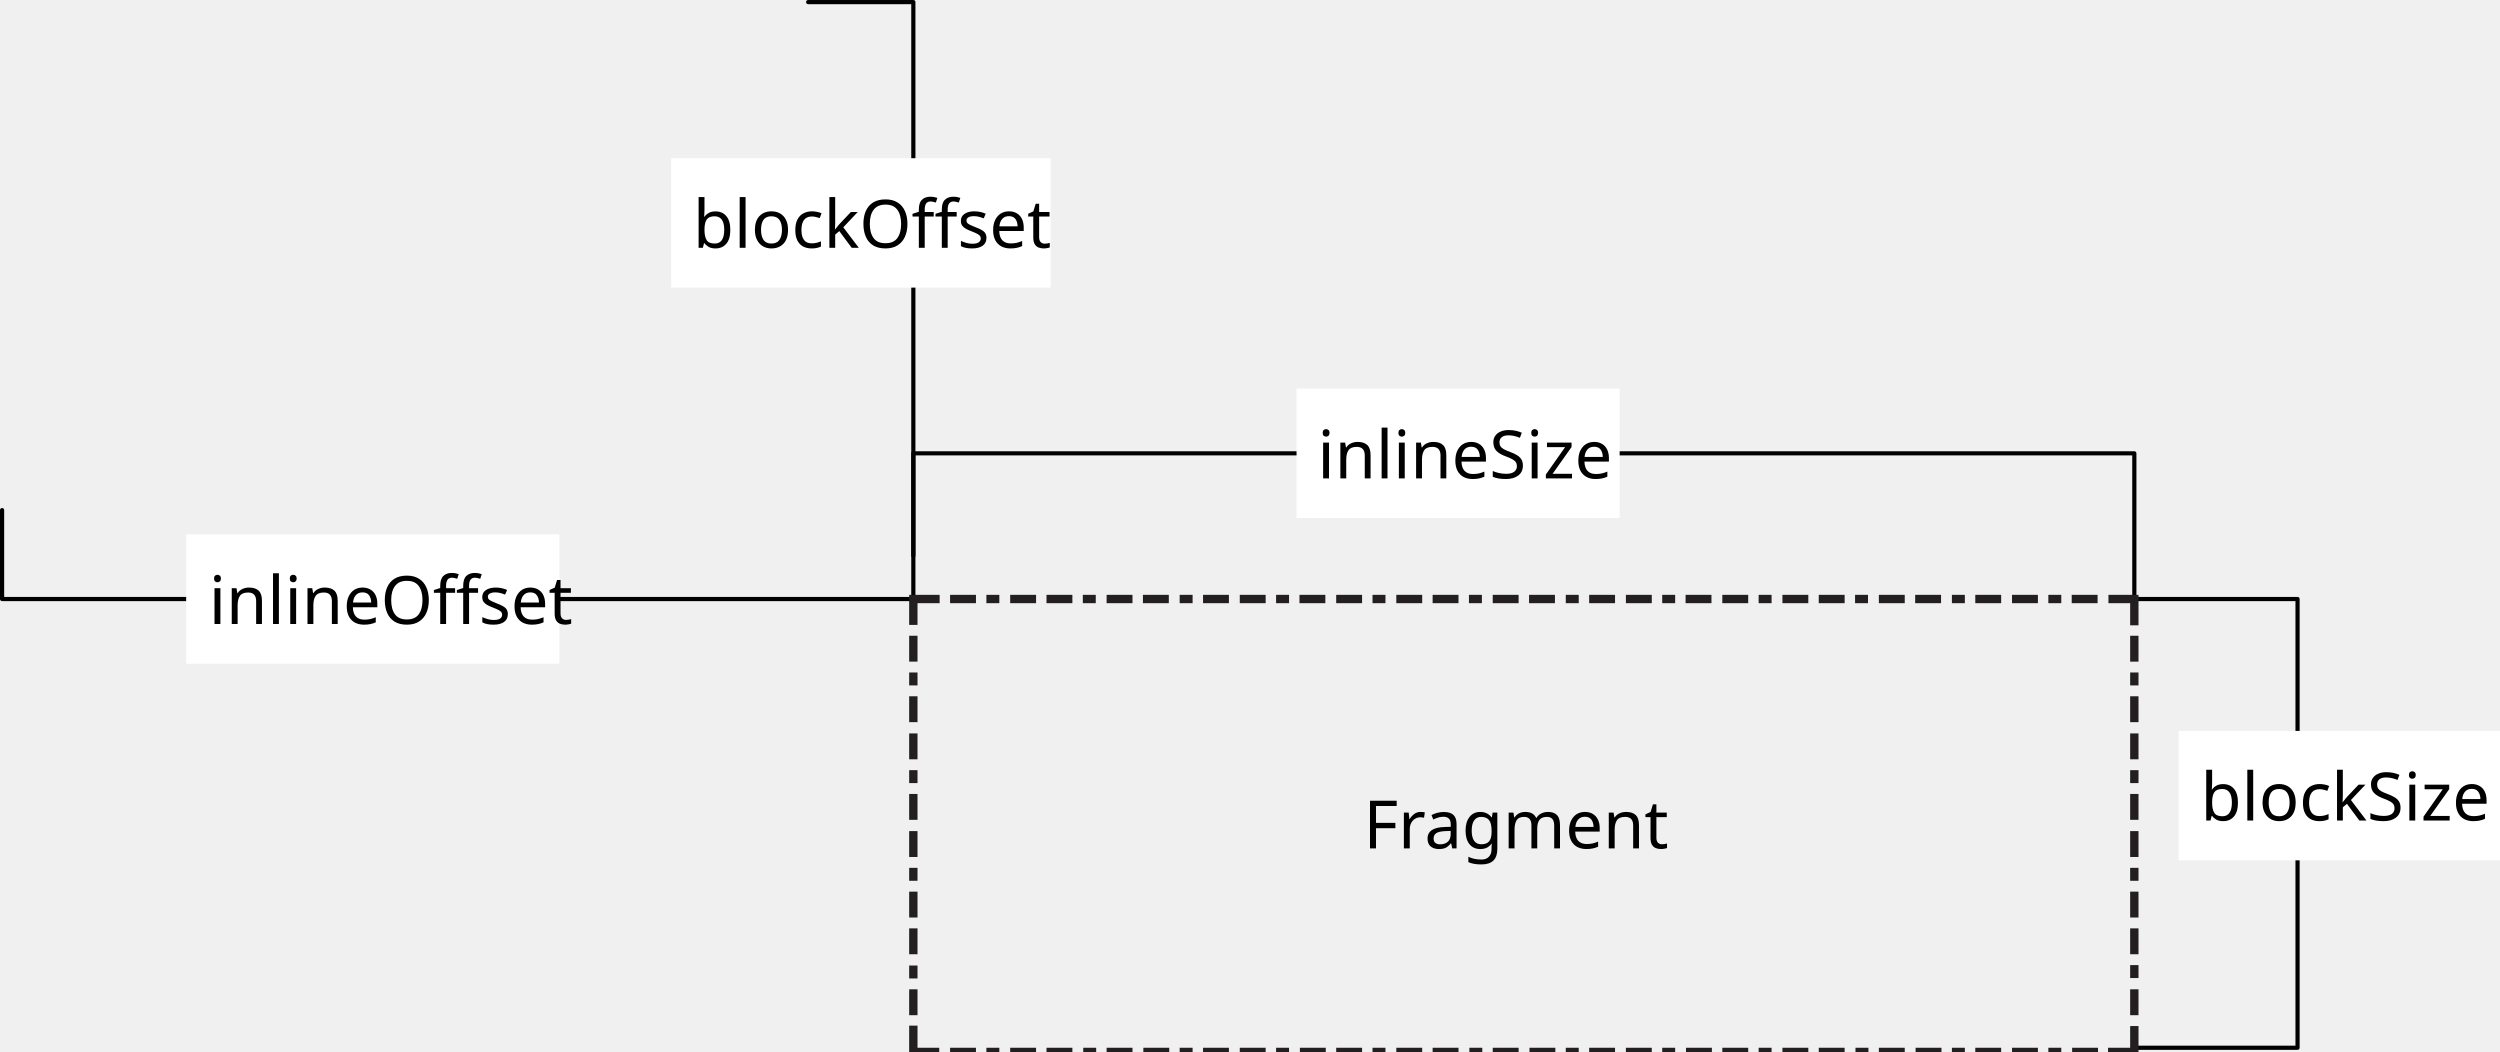
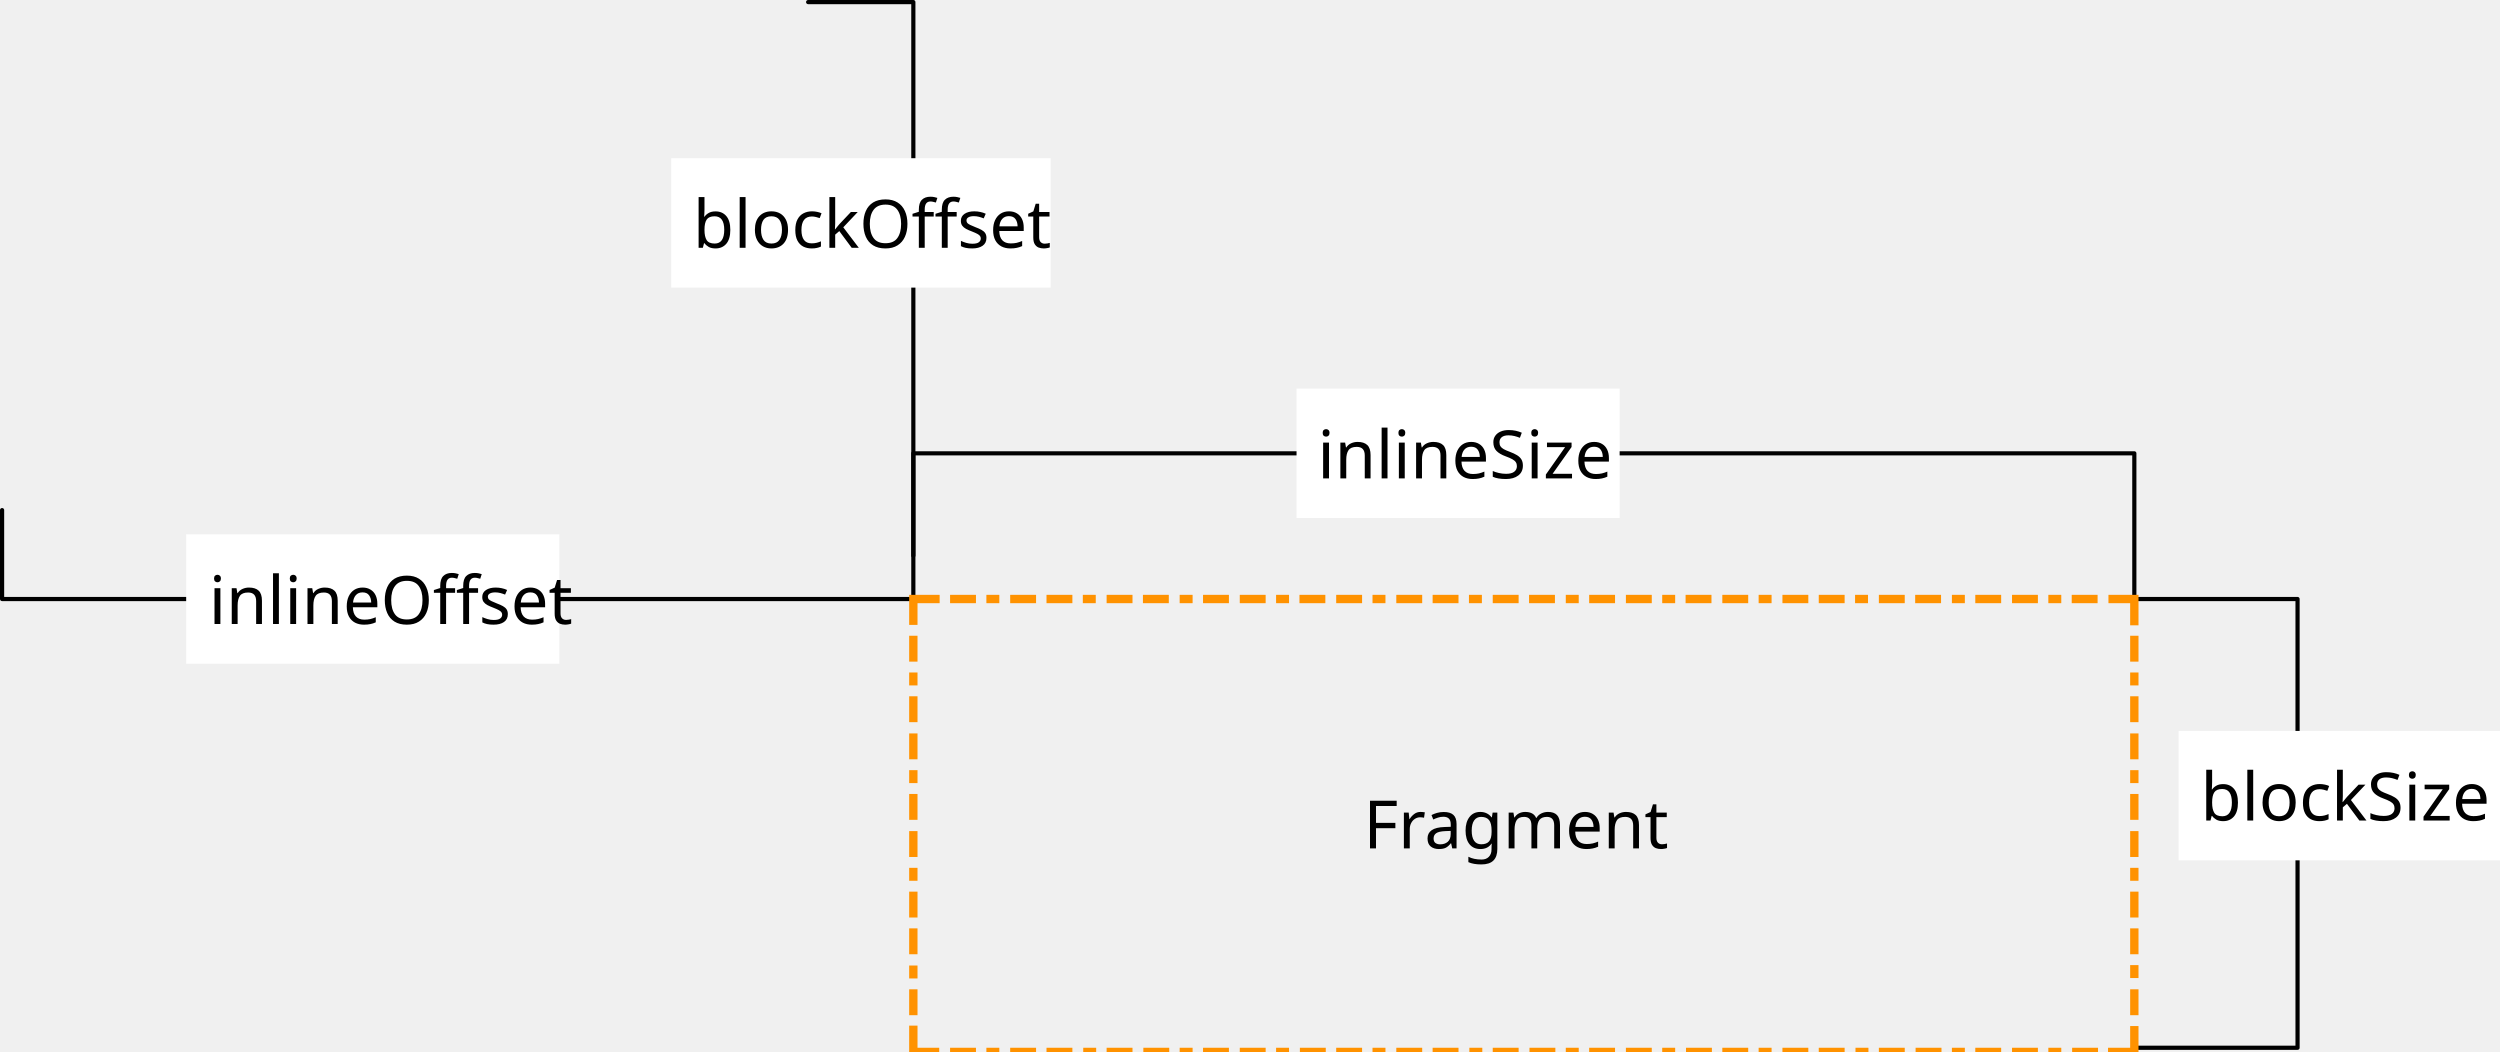
- <svg xmlns="http://www.w3.org/2000/svg" xmlns:xlink="http://www.w3.org/1999/xlink" id="Layer_1" viewBox="0 0 598.9 252">
-   <style>.st0{font-family:'ArialMT'}.st1{font-size:16px}.st2{fill:none;stroke:#000;stroke-linecap:round;stroke-linejoin:round}.st3{fill:#fff}.st7{fill:none}.st8{fill:#231f20}</style>
-   <text transform="translate(326.65 203.24)" class="st0 st1">Fragment</text>
-   <path class="st2" d="M218.8 142.6v-34h292.5v34.2" />
-   <path class="st3" d="M310.6 93.1H388v31h-77.4v-31z" />
-   <text transform="translate(315.61 114.6)" class="st0 st1">inlineSize</text>
-   <defs>
-     <path id="SVGID_1_" d="M0 0h598.9v252H0z" />
-   </defs>
-   <clipPath id="SVGID_2_">
-     <use xlink:href="#SVGID_1_" overflow="visible" />
-   </clipPath>
-   <g clip-path="url(#SVGID_2_)">
-     <path class="st2" d="M511.9 251h38.5V143.5h-39.1" />
-   </g>
-   <path class="st3" d="M521.9 175.1H599v31h-77.1v-31z" />
-   <text transform="translate(527.17 196.56)" class="st0 st1">blockSize</text>
-   <defs>
-     <path id="SVGID_3_" d="M0 0h598.9v252H0z" />
-   </defs>
-   <clipPath id="SVGID_4_">
-     <use xlink:href="#SVGID_3_" overflow="visible" />
-   </clipPath>
-   <g clip-path="url(#SVGID_4_)">
-     <path class="st2" d="M.5 122.2v21.3h218.3" />
-   </g>
-   <path class="st3" d="M44.6 128H134v31H44.6v-31z" />
-   <text transform="translate(50.03 149.49)" class="st0 st1">inlineOffset</text>
+ <svg xmlns="http://www.w3.org/2000/svg" xmlns:xlink="http://www.w3.org/1999/xlink" version="1.1" id="Layer_1" x="0px" y="0px" viewBox="0 0 598.9 252" style="enable-background:new 0 0 598.9 252;" xml:space="preserve">
+   <style type="text/css">
+ 	.st0{font-family:'ArialMT';}
+ 	.st1{font-size:16px;}
+ 	.st2{fill:none;stroke:#000000;stroke-linecap:round;stroke-linejoin:round;}
+ 	.st3{fill:#FFFFFF;}
+ 	.st4{clip-path:url(#SVGID_2_);}
+ 	.st5{clip-path:url(#SVGID_4_);}
+ 	.st6{clip-path:url(#SVGID_6_);}
+ 	.st7{fill:none;}
+ 	.st8{fill:#FF9200;}
+ </style>
+   <text transform="matrix(1 0 0 1 326.65 203.24)" class="st0 st1">Fragment</text>
+   <path class="st2" d="M218.8,142.6v-34h292.5v34.2" />
+   <path class="st3" d="M310.6,93.1H388v31h-77.4V93.1z" />
+   <text transform="matrix(1 0 0 1 315.61 114.6)" class="st0 st1">inlineSize</text>
  <g>
    <defs>
-       <path id="SVGID_5_" d="M0 0h598.9v252H0z" />
+       <rect id="SVGID_1_" width="598.9" height="252" />
    </defs>
-     <clipPath id="SVGID_6_">
-       <use xlink:href="#SVGID_5_" overflow="visible" />
+     <clipPath id="SVGID_2_">
+       <use xlink:href="#SVGID_1_" style="overflow:visible;" />
    </clipPath>
-     <g clip-path="url(#SVGID_6_)">
-       <path class="st2" d="M193.6.5h25.2v132.6" />
+     <g class="st4">
+       <path class="st2" d="M511.9,251h38.5V143.5h-39.1" />
    </g>
  </g>
-   <path class="st3" d="M160.8 37.9h90.9v31h-90.9v-31z" />
-   <text transform="translate(166 59.36)" class="st0 st1">blockOffset</text>
+   <path class="st3" d="M521.9,175.1H599v31h-77.1V175.1z" />
+   <text transform="matrix(1 0 0 1 527.17 196.56)" class="st0 st1">blockSize</text>
  <g>
-     <path class="st7" d="M211.3 221.1h15v23.4h-15z" />
-     <path class="st8" d="M217.8 237h2v6.2h-2zM217.8 231.3h2v3.1h-2zM217.8 222.4h2v6.2h-2z" />
-     <path class="st7" d="M211.3 197.8h15v23.4h-15z" />
-     <path class="st8" d="M217.8 213.6h2v6.2h-2zM217.8 207.9h2v3.1h-2zM217.8 199.1h2v6.2h-2z" />
-     <path class="st7" d="M211.3 174.4h15v23.4h-15z" />
-     <path class="st8" d="M217.8 190.2h2v6.2h-2zM217.8 184.5h2v3.1h-2zM217.8 175.7h2v6.2h-2z" />
-     <path class="st7" d="M211.3 151h15v23.4h-15z" />
-     <path class="st8" d="M217.8 166.8h2v6.2h-2zM217.8 161.1h2v3.1h-2zM217.8 152.3h2v6.2h-2z" />
-     <path class="st7" d="M226.3 136h23.1v15h-23.1z" />
-     <path class="st8" d="M227.6 142.5h6.2v2h-6.2zM236.3 142.5h3.1v2h-3.1zM242 142.5h6.2v2H242z" />
-     <path class="st7" d="M249.4 136h23.1v15h-23.1z" />
-     <path class="st8" d="M250.7 142.5h6.2v2h-6.2zM259.4 142.5h3.1v2h-3.1zM265.1 142.5h6.2v2h-6.2z" />
-     <path class="st7" d="M272.6 136h23.1v15h-23.1z" />
-     <path class="st8" d="M273.8 142.5h6.2v2h-6.2zM282.6 142.5h3.1v2h-3.1zM288.2 142.5h6.2v2h-6.2z" />
-     <path class="st7" d="M295.7 136h23.1v15h-23.1z" />
-     <path class="st8" d="M297 142.5h6.2v2H297zM305.7 142.5h3.1v2h-3.1zM311.3 142.5h6.2v2h-6.2z" />
-     <path class="st7" d="M318.8 136h23.1v15h-23.1z" />
-     <path class="st8" d="M320.1 142.5h6.2v2h-6.2zM328.8 142.5h3.1v2h-3.1zM334.5 142.5h6.2v2h-6.2z" />
-     <g>
-       <path class="st7" d="M341.9 136H365v15h-23.1z" />
-       <path class="st8" d="M343.2 142.5h6.2v2h-6.2zM351.9 142.5h3.1v2h-3.1zM357.6 142.5h6.2v2h-6.2z" />
-     </g>
-     <g>
-       <path class="st7" d="M365 136h23.1v15H365z" />
-       <path class="st8" d="M366.3 142.5h6.2v2h-6.2zM375.1 142.5h3.1v2h-3.1zM380.7 142.5h6.2v2h-6.2z" />
-     </g>
-     <g>
-       <path class="st7" d="M388.2 136h23.1v15h-23.1z" />
-       <path class="st8" d="M389.5 142.5h6.2v2h-6.2zM398.2 142.5h3.1v2h-3.1zM403.8 142.5h6.2v2h-6.2z" />
-     </g>
-     <g>
-       <path class="st7" d="M411.3 136h23.1v15h-23.1z" />
-       <path class="st8" d="M412.6 142.5h6.2v2h-6.2zM421.3 142.5h3.1v2h-3.1zM427 142.5h6.2v2H427z" />
-     </g>
-     <g>
-       <path class="st7" d="M434.4 136h23.1v15h-23.1z" />
-       <path class="st8" d="M435.7 142.5h6.2v2h-6.2zM444.4 142.5h3.1v2h-3.1zM450.1 142.5h6.2v2h-6.2z" />
-     </g>
-     <g>
-       <path class="st7" d="M457.5 136h23.1v15h-23.1z" />
-       <path class="st8" d="M458.8 142.5h6.2v2h-6.2zM467.6 142.5h3.1v2h-3.1zM473.2 142.5h6.2v2h-6.2z" />
-     </g>
-     <g>
-       <path class="st7" d="M480.7 136h23.1v15h-23.1z" />
-       <path class="st8" d="M482 142.5h6.2v2H482zM490.7 142.5h3.1v2h-3.1zM496.3 142.5h6.2v2h-6.2z" />
-     </g>
-     <g>
-       <path class="st7" d="M503.8 151h15v23.4h-15z" />
-       <path class="st8" d="M510.3 152.3h2v6.2h-2zM510.3 161.1h2v3.1h-2zM510.3 166.8h2v6.2h-2z" />
-     </g>
-     <g>
-       <path class="st7" d="M503.8 174.4h15v23.4h-15z" />
-       <path class="st8" d="M510.3 175.7h2v6.2h-2zM510.3 184.5h2v3.1h-2zM510.3 190.2h2v6.2h-2z" />
-     </g>
-     <g>
-       <path class="st7" d="M503.8 197.8h15v23.4h-15z" />
-       <path class="st8" d="M510.3 199.1h2v6.2h-2zM510.3 207.9h2v3.1h-2zM510.3 213.6h2v6.2h-2z" />
-     </g>
-     <g>
-       <path class="st7" d="M503.8 221.1h15v23.4h-15z" />
-       <path class="st8" d="M510.3 222.4h2v6.2h-2zM510.3 231.2h2v3.1h-2zM510.3 237h2v6.2h-2z" />
-     </g>
-     <g>
-       <path class="st7" d="M480.7 244.5h23.1v15h-23.1z" />
-       <path class="st8" d="M496.4 251h6.2v2h-6.2zM490.7 251h3.1v2h-3.1zM482 251h6.2v2H482z" />
-     </g>
-     <g>
-       <path class="st7" d="M457.5 244.5h23.1v15h-23.1z" />
-       <path class="st8" d="M473.2 251h6.2v2h-6.2zM467.6 251h3.1v2h-3.1zM458.9 251h6.2v2h-6.2z" />
-     </g>
-     <g>
-       <path class="st7" d="M434.4 244.5h23.1v15h-23.1z" />
-       <path class="st8" d="M450.1 251h6.2v2h-6.2zM444.5 251h3.1v2h-3.1zM435.7 251h6.2v2h-6.2z" />
-     </g>
-     <g>
-       <path class="st7" d="M411.3 244.5h23.1v15h-23.1z" />
-       <path class="st8" d="M427 251h6.2v2H427zM421.3 251h3.1v2h-3.1zM412.6 251h6.2v2h-6.2z" />
-     </g>
-     <g>
-       <path class="st7" d="M388.2 244.5h23.1v15h-23.1z" />
-       <path class="st8" d="M403.9 251h6.2v2h-6.2zM398.2 251h3.1v2h-3.1zM389.5 251h6.2v2h-6.2z" />
-     </g>
-     <g>
-       <path class="st7" d="M365 244.5h23.1v15H365z" />
-       <path class="st8" d="M380.7 251h6.2v2h-6.2zM375.1 251h3.1v2h-3.1zM366.4 251h6.2v2h-6.2z" />
-     </g>
-     <g>
-       <path class="st7" d="M341.9 244.5H365v15h-23.1z" />
-       <path class="st8" d="M357.6 251h6.2v2h-6.2zM352 251h3.1v2H352zM343.2 251h6.2v2h-6.2z" />
-     </g>
-     <g>
-       <path class="st7" d="M318.8 244.5h23.1v15h-23.1z" />
-       <path class="st8" d="M334.5 251h6.2v2h-6.2zM328.8 251h3.1v2h-3.1zM320.1 251h6.2v2h-6.2z" />
-     </g>
-     <g>
-       <path class="st7" d="M295.7 244.5h23.1v15h-23.1z" />
-       <path class="st8" d="M311.4 251h6.2v2h-6.2zM305.7 251h3.1v2h-3.1zM297 251h6.2v2H297z" />
-     </g>
-     <g>
-       <path class="st7" d="M272.6 244.5h23.1v15h-23.1z" />
-       <path class="st8" d="M288.2 251h6.2v2h-6.2zM282.6 251h3.1v2h-3.1zM273.9 251h6.2v2h-6.2z" />
-     </g>
-     <g>
-       <path class="st7" d="M249.4 244.5h23.1v15h-23.1z" />
-       <path class="st8" d="M265.1 251h6.2v2h-6.2zM259.5 251h3.1v2h-3.1zM250.7 251h6.2v2h-6.2z" />
-     </g>
-     <g>
-       <path class="st7" d="M226.3 244.5h23.1v15h-23.1z" />
-       <path class="st8" d="M242 251h6.2v2H242zM236.3 251h3.1v2h-3.1zM227.6 251h6.2v2h-6.2z" />
-     </g>
-     <g>
-       <path class="st8" d="M225.1 144.5v-2h-7.3v7.2h2v-5.2z" />
-     </g>
-     <g>
-       <path class="st8" d="M510.3 149.8h2v-7.3h-7.2v2h5.2z" />
-     </g>
-     <g>
-       <path class="st8" d="M505 251v2h7.3v-7.2h-2v5.2z" />
-     </g>
-     <g>
-       <path class="st8" d="M219.8 245.7h-2v7.3h7.2v-2h-5.2z" />
+     <defs>
+       <rect id="SVGID_3_" width="598.9" height="252" />
+     </defs>
+     <clipPath id="SVGID_4_">
+       <use xlink:href="#SVGID_3_" style="overflow:visible;" />
+     </clipPath>
+     <g class="st5">
+       <path class="st2" d="M0.5,122.2v21.3h218.3" />
    </g>
  </g>
+   <path class="st3" d="M44.6,128H134v31H44.6V128z" />
+   <text transform="matrix(1 0 0 1 50.03 149.49)" class="st0 st1">inlineOffset</text>
+   <g>
+     <g>
+       <defs>
+         <rect id="SVGID_5_" width="598.9" height="252" />
+       </defs>
+       <clipPath id="SVGID_6_">
+         <use xlink:href="#SVGID_5_" style="overflow:visible;" />
+       </clipPath>
+       <g class="st6">
+         <path class="st2" d="M193.6,0.5h25.2v132.6" />
+       </g>
+     </g>
+   </g>
+   <path class="st3" d="M160.8,37.9h90.9v31h-90.9L160.8,37.9L160.8,37.9z" />
+   <text transform="matrix(1 0 0 1 166 59.36)" class="st0 st1">blockOffset</text>
+   <path class="st7" d="M211.3,221.1h15v23.4h-15V221.1z" />
+   <path class="st8" d="M217.8,237h2v6.2h-2V237z M217.8,231.3h2v3.1h-2V231.3z M217.8,222.4h2v6.2h-2V222.4z" />
+   <path class="st7" d="M211.3,197.8h15v23.4h-15V197.8z" />
+   <path class="st8" d="M217.8,213.6h2v6.2h-2V213.6z M217.8,207.9h2v3.1h-2V207.9z M217.8,199.1h2v6.2h-2V199.1z" />
+   <path class="st7" d="M211.3,174.4h15v23.4h-15V174.4z" />
+   <path class="st8" d="M217.8,190.2h2v6.2h-2V190.2z M217.8,184.5h2v3.1h-2V184.5z M217.8,175.7h2v6.2h-2V175.7z" />
+   <path class="st7" d="M211.3,151h15v23.4h-15V151z" />
+   <path class="st8" d="M217.8,166.8h2v6.2h-2V166.8z M217.8,161.1h2v3.1h-2V161.1z M217.8,152.3h2v6.2h-2V152.3z" />
+   <path class="st7" d="M226.3,136h23.1v15h-23.1V136z" />
+   <path class="st8" d="M227.6,142.5h6.2v2h-6.2V142.5z M236.3,142.5h3.1v2h-3.1V142.5z M242,142.5h6.2v2H242V142.5z" />
+   <path class="st7" d="M249.4,136h23.1v15h-23.1V136z" />
+   <path class="st8" d="M250.7,142.5h6.2v2h-6.2V142.5z M259.4,142.5h3.1v2h-3.1V142.5z M265.1,142.5h6.2v2h-6.2V142.5z" />
+   <path class="st7" d="M272.6,136h23.1v15h-23.1V136z" />
+   <path class="st8" d="M273.8,142.5h6.2v2h-6.2V142.5z M282.6,142.5h3.1v2h-3.1V142.5z M288.2,142.5h6.2v2h-6.2V142.5z" />
+   <path class="st7" d="M295.7,136h23.1v15h-23.1V136z" />
+   <path class="st8" d="M297,142.5h6.2v2H297V142.5z M305.7,142.5h3.1v2h-3.1V142.5z M311.3,142.5h6.2v2h-6.2V142.5z" />
+   <path class="st7" d="M318.8,136h23.1v15h-23.1V136z" />
+   <path class="st8" d="M320.1,142.5h6.2v2h-6.2V142.5z M328.8,142.5h3.1v2h-3.1V142.5z M334.5,142.5h6.2v2h-6.2V142.5z" />
+   <path class="st7" d="M341.9,136H365v15h-23.1V136z" />
+   <path class="st8" d="M343.2,142.5h6.2v2h-6.2V142.5z M351.9,142.5h3.1v2h-3.1V142.5z M357.6,142.5h6.2v2h-6.2V142.5z" />
+   <path class="st7" d="M365,136h23.1v15H365V136z" />
+   <path class="st8" d="M366.3,142.5h6.2v2h-6.2V142.5z M375.1,142.5h3.1v2h-3.1V142.5z M380.7,142.5h6.2v2h-6.2V142.5z" />
+   <path class="st7" d="M388.2,136h23.1v15h-23.1V136z" />
+   <path class="st8" d="M389.5,142.5h6.2v2h-6.2V142.5z M398.2,142.5h3.1v2h-3.1V142.5z M403.8,142.5h6.2v2h-6.2V142.5z" />
+   <path class="st7" d="M411.3,136h23.1v15h-23.1V136z" />
+   <path class="st8" d="M412.6,142.5h6.2v2h-6.2V142.5z M421.3,142.5h3.1v2h-3.1V142.5z M427,142.5h6.2v2H427V142.5z" />
+   <path class="st7" d="M434.4,136h23.1v15h-23.1V136z" />
+   <path class="st8" d="M435.7,142.5h6.2v2h-6.2V142.5z M444.4,142.5h3.1v2h-3.1V142.5z M450.1,142.5h6.2v2h-6.2V142.5z" />
+   <path class="st7" d="M457.5,136h23.1v15h-23.1V136z" />
+   <path class="st8" d="M458.8,142.5h6.2v2h-6.2V142.5z M467.6,142.5h3.1v2h-3.1V142.5z M473.2,142.5h6.2v2h-6.2V142.5z" />
+   <path class="st7" d="M480.7,136h23.1v15h-23.1V136z" />
+   <path class="st8" d="M482,142.5h6.2v2H482V142.5z M490.7,142.5h3.1v2h-3.1V142.5z M496.3,142.5h6.2v2h-6.2V142.5z" />
+   <path class="st7" d="M503.8,151h15v23.4h-15V151z" />
+   <path class="st8" d="M510.3,152.3h2v6.2h-2V152.3z M510.3,161.1h2v3.1h-2V161.1z M510.3,166.8h2v6.2h-2V166.8z" />
+   <path class="st7" d="M503.8,174.4h15v23.4h-15V174.4z" />
+   <path class="st8" d="M510.3,175.7h2v6.2h-2V175.7z M510.3,184.5h2v3.1h-2V184.5z M510.3,190.2h2v6.2h-2V190.2z" />
+   <path class="st7" d="M503.8,197.8h15v23.4h-15V197.8z" />
+   <path class="st8" d="M510.3,199.1h2v6.2h-2V199.1z M510.3,207.9h2v3.1h-2V207.9z M510.3,213.6h2v6.2h-2V213.6z" />
+   <path class="st7" d="M503.8,221.1h15v23.4h-15V221.1z" />
+   <path class="st8" d="M510.3,222.4h2v6.2h-2V222.4z M510.3,231.2h2v3.1h-2V231.2z M510.3,237h2v6.2h-2V237z" />
+   <path class="st7" d="M480.7,244.5h23.1v15h-23.1V244.5z" />
+   <path class="st8" d="M496.4,251h6.2v2h-6.2V251z M490.7,251h3.1v2h-3.1V251z M482,251h6.2v2H482V251z" />
+   <path class="st7" d="M457.5,244.5h23.1v15h-23.1V244.5z" />
+   <path class="st8" d="M473.2,251h6.2v2h-6.2V251z M467.6,251h3.1v2h-3.1V251z M458.9,251h6.2v2h-6.2V251z" />
+   <path class="st7" d="M434.4,244.5h23.1v15h-23.1V244.5z" />
+   <path class="st8" d="M450.1,251h6.2v2h-6.2V251z M444.5,251h3.1v2h-3.1V251z M435.7,251h6.2v2h-6.2V251z" />
+   <path class="st7" d="M411.3,244.5h23.1v15h-23.1V244.5z" />
+   <path class="st8" d="M427,251h6.2v2H427V251z M421.3,251h3.1v2h-3.1V251z M412.6,251h6.2v2h-6.2V251z" />
+   <path class="st7" d="M388.2,244.5h23.1v15h-23.1V244.5z" />
+   <path class="st8" d="M403.9,251h6.2v2h-6.2V251z M398.2,251h3.1v2h-3.1V251z M389.5,251h6.2v2h-6.2V251z" />
+   <path class="st7" d="M365,244.5h23.1v15H365V244.5z" />
+   <path class="st8" d="M380.7,251h6.2v2h-6.2V251z M375.1,251h3.1v2h-3.1V251z M366.4,251h6.2v2h-6.2V251z" />
+   <path class="st7" d="M341.9,244.5H365v15h-23.1V244.5z" />
+   <path class="st8" d="M357.6,251h6.2v2h-6.2V251z M352,251h3.1v2H352V251z M343.2,251h6.2v2h-6.2V251z" />
+   <path class="st7" d="M318.8,244.5h23.1v15h-23.1V244.5z" />
+   <path class="st8" d="M334.5,251h6.2v2h-6.2V251z M328.8,251h3.1v2h-3.1V251z M320.1,251h6.2v2h-6.2V251z" />
+   <path class="st7" d="M295.7,244.5h23.1v15h-23.1V244.5z" />
+   <path class="st8" d="M311.4,251h6.2v2h-6.2V251z M305.7,251h3.1v2h-3.1V251z M297,251h6.2v2H297V251z" />
+   <path class="st7" d="M272.6,244.5h23.1v15h-23.1V244.5z" />
+   <path class="st8" d="M288.2,251h6.2v2h-6.2V251z M282.6,251h3.1v2h-3.1V251z M273.9,251h6.2v2h-6.2V251z" />
+   <path class="st7" d="M249.4,244.5h23.1v15h-23.1V244.5z" />
+   <path class="st8" d="M265.1,251h6.2v2h-6.2V251z M259.5,251h3.1v2h-3.1V251z M250.7,251h6.2v2h-6.2V251z" />
+   <path class="st7" d="M226.3,244.5h23.1v15h-23.1V244.5z" />
+   <path class="st8" d="M242,251h6.2v2H242V251z M236.3,251h3.1v2h-3.1V251z M227.6,251h6.2v2h-6.2V251z" />
+   <g>
+     <path class="st8" d="M225.1,144.5v-2h-7.3v7.2h2v-5.2H225.1z" />
+   </g>
+   <g>
+     <path class="st8" d="M510.3,149.8h2v-7.3h-7.2v2h5.2V149.8z" />
+   </g>
+   <g>
+     <path class="st8" d="M505,251v2h7.3v-7.2h-2v5.2H505z" />
+   </g>
+   <g>
+     <path class="st8" d="M219.8,245.7h-2v7.3h7.2v-2h-5.2V245.7z" />
+   </g>
</svg>
